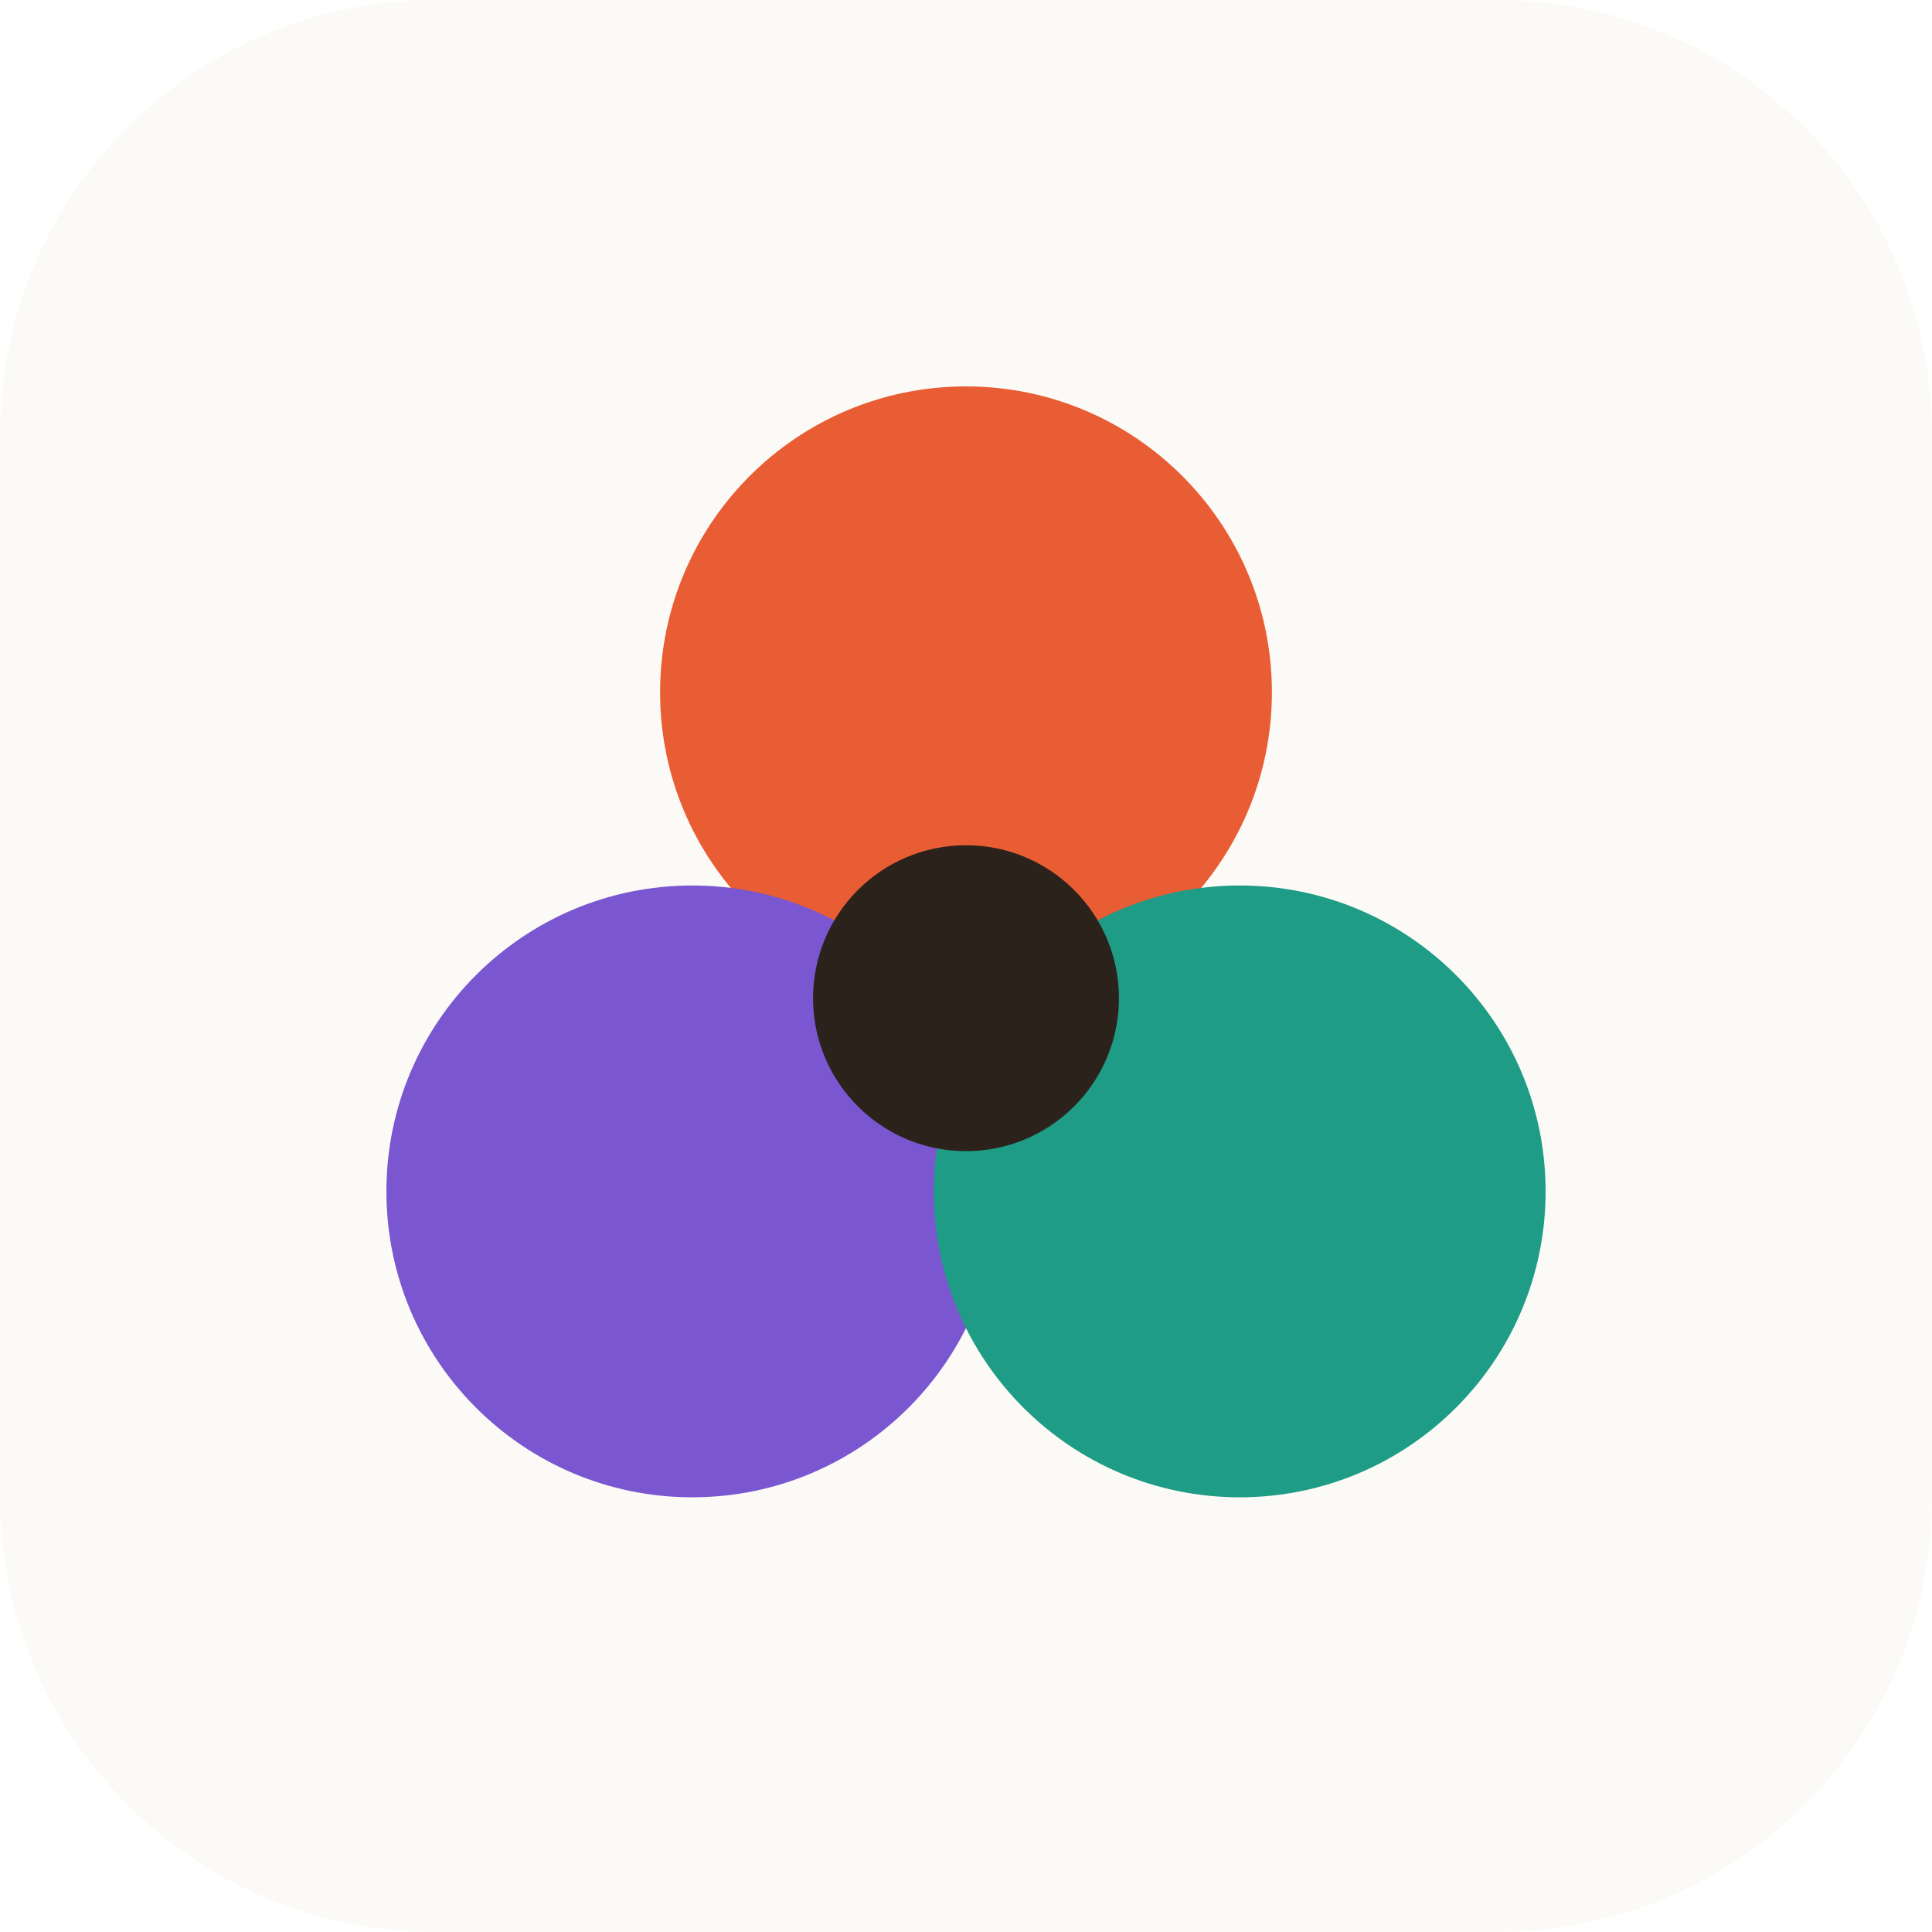
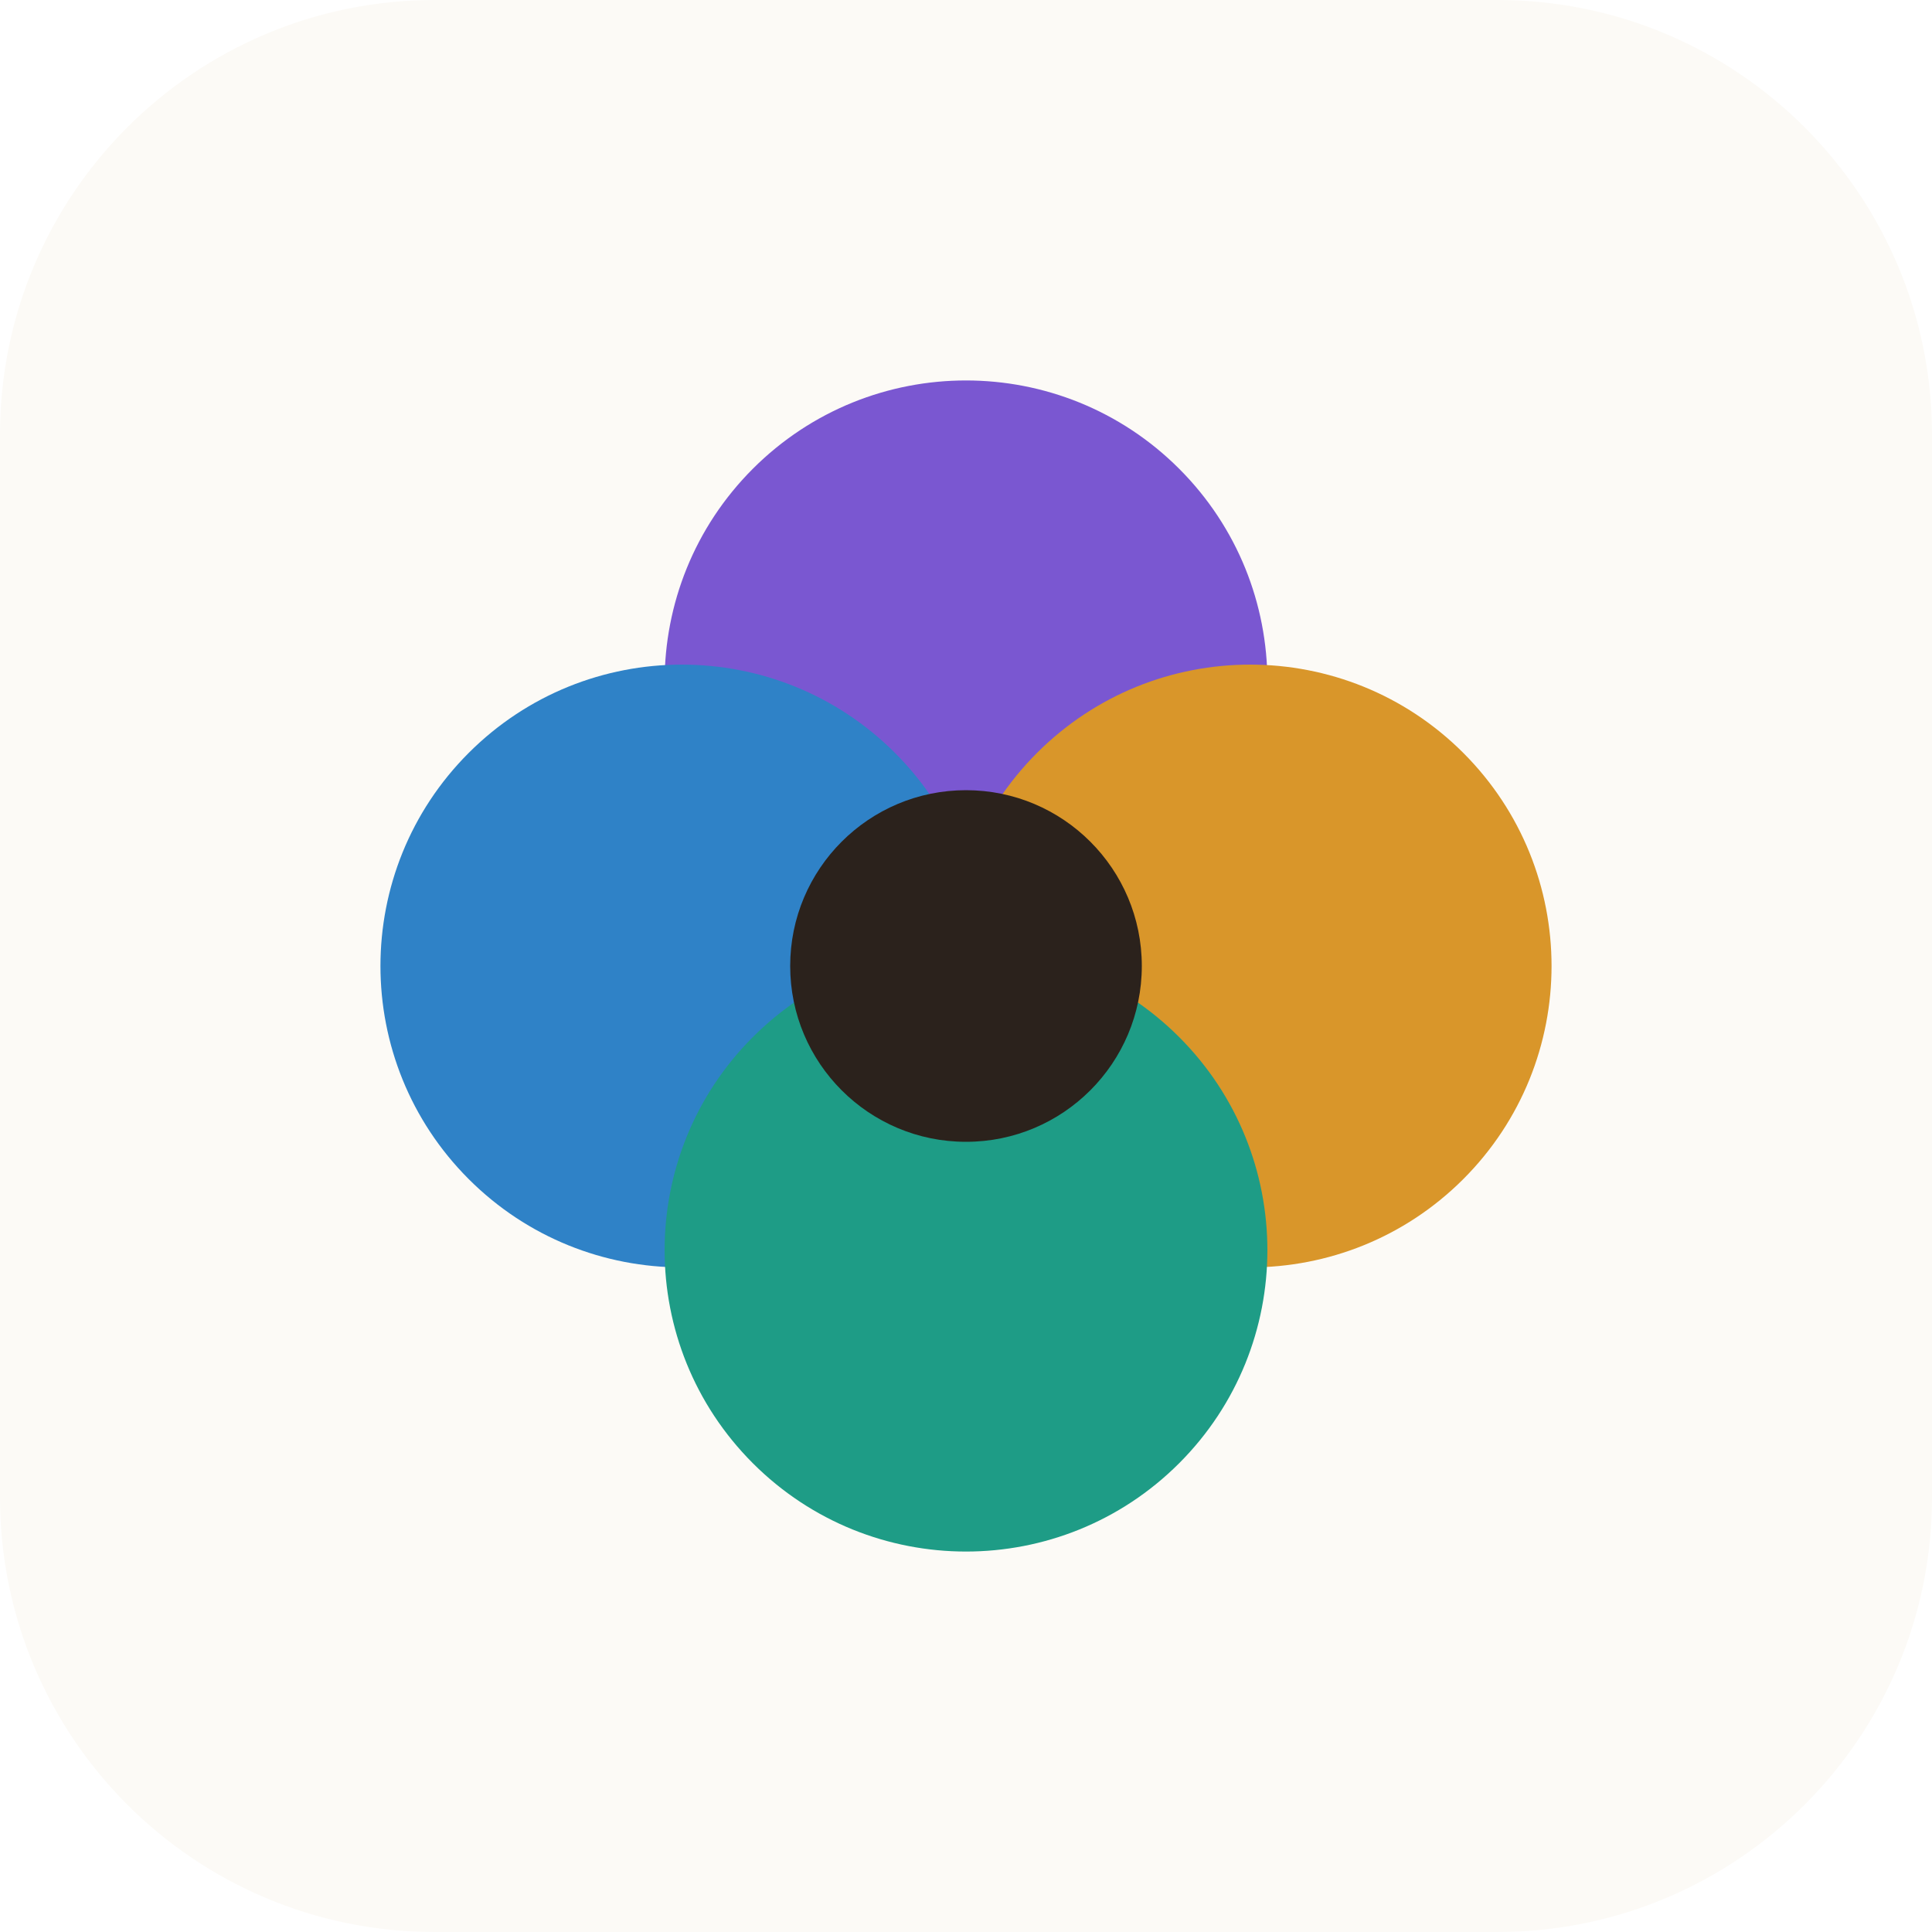
<svg xmlns="http://www.w3.org/2000/svg" width="120" height="120" viewBox="0 0 120 120" fill="none" role="img" aria-label="Concilium">
  <rect width="120" height="120" rx="27" fill="#FCFAF6" />
-   <circle cx="60" cy="43" r="19" fill="#E85D34" />
-   <circle cx="43" cy="74" r="19" fill="#7A57D1" />
-   <circle cx="77" cy="74" r="19" fill="#1E9C86" />
-   <circle cx="60" cy="62" r="9.5" fill="#2B221C" />
+   <g transform="translate(60 60) scale(0.78) translate(-60 -60)">
+     <g transform="rotate(45 60 60)">
+       <circle cx="44" cy="44" r="24" fill="#7A57D1" />
+       <circle cx="76" cy="44" r="24" fill="#D9962A" />
+       <circle cx="44" cy="76" r="24" fill="#2F82C7" />
+       <circle cx="76" cy="76" r="24" fill="#1E9C86" />
+     </g>
+     <circle cx="60" cy="60" r="14" fill="#2B221C" />
+   </g>
</svg>
